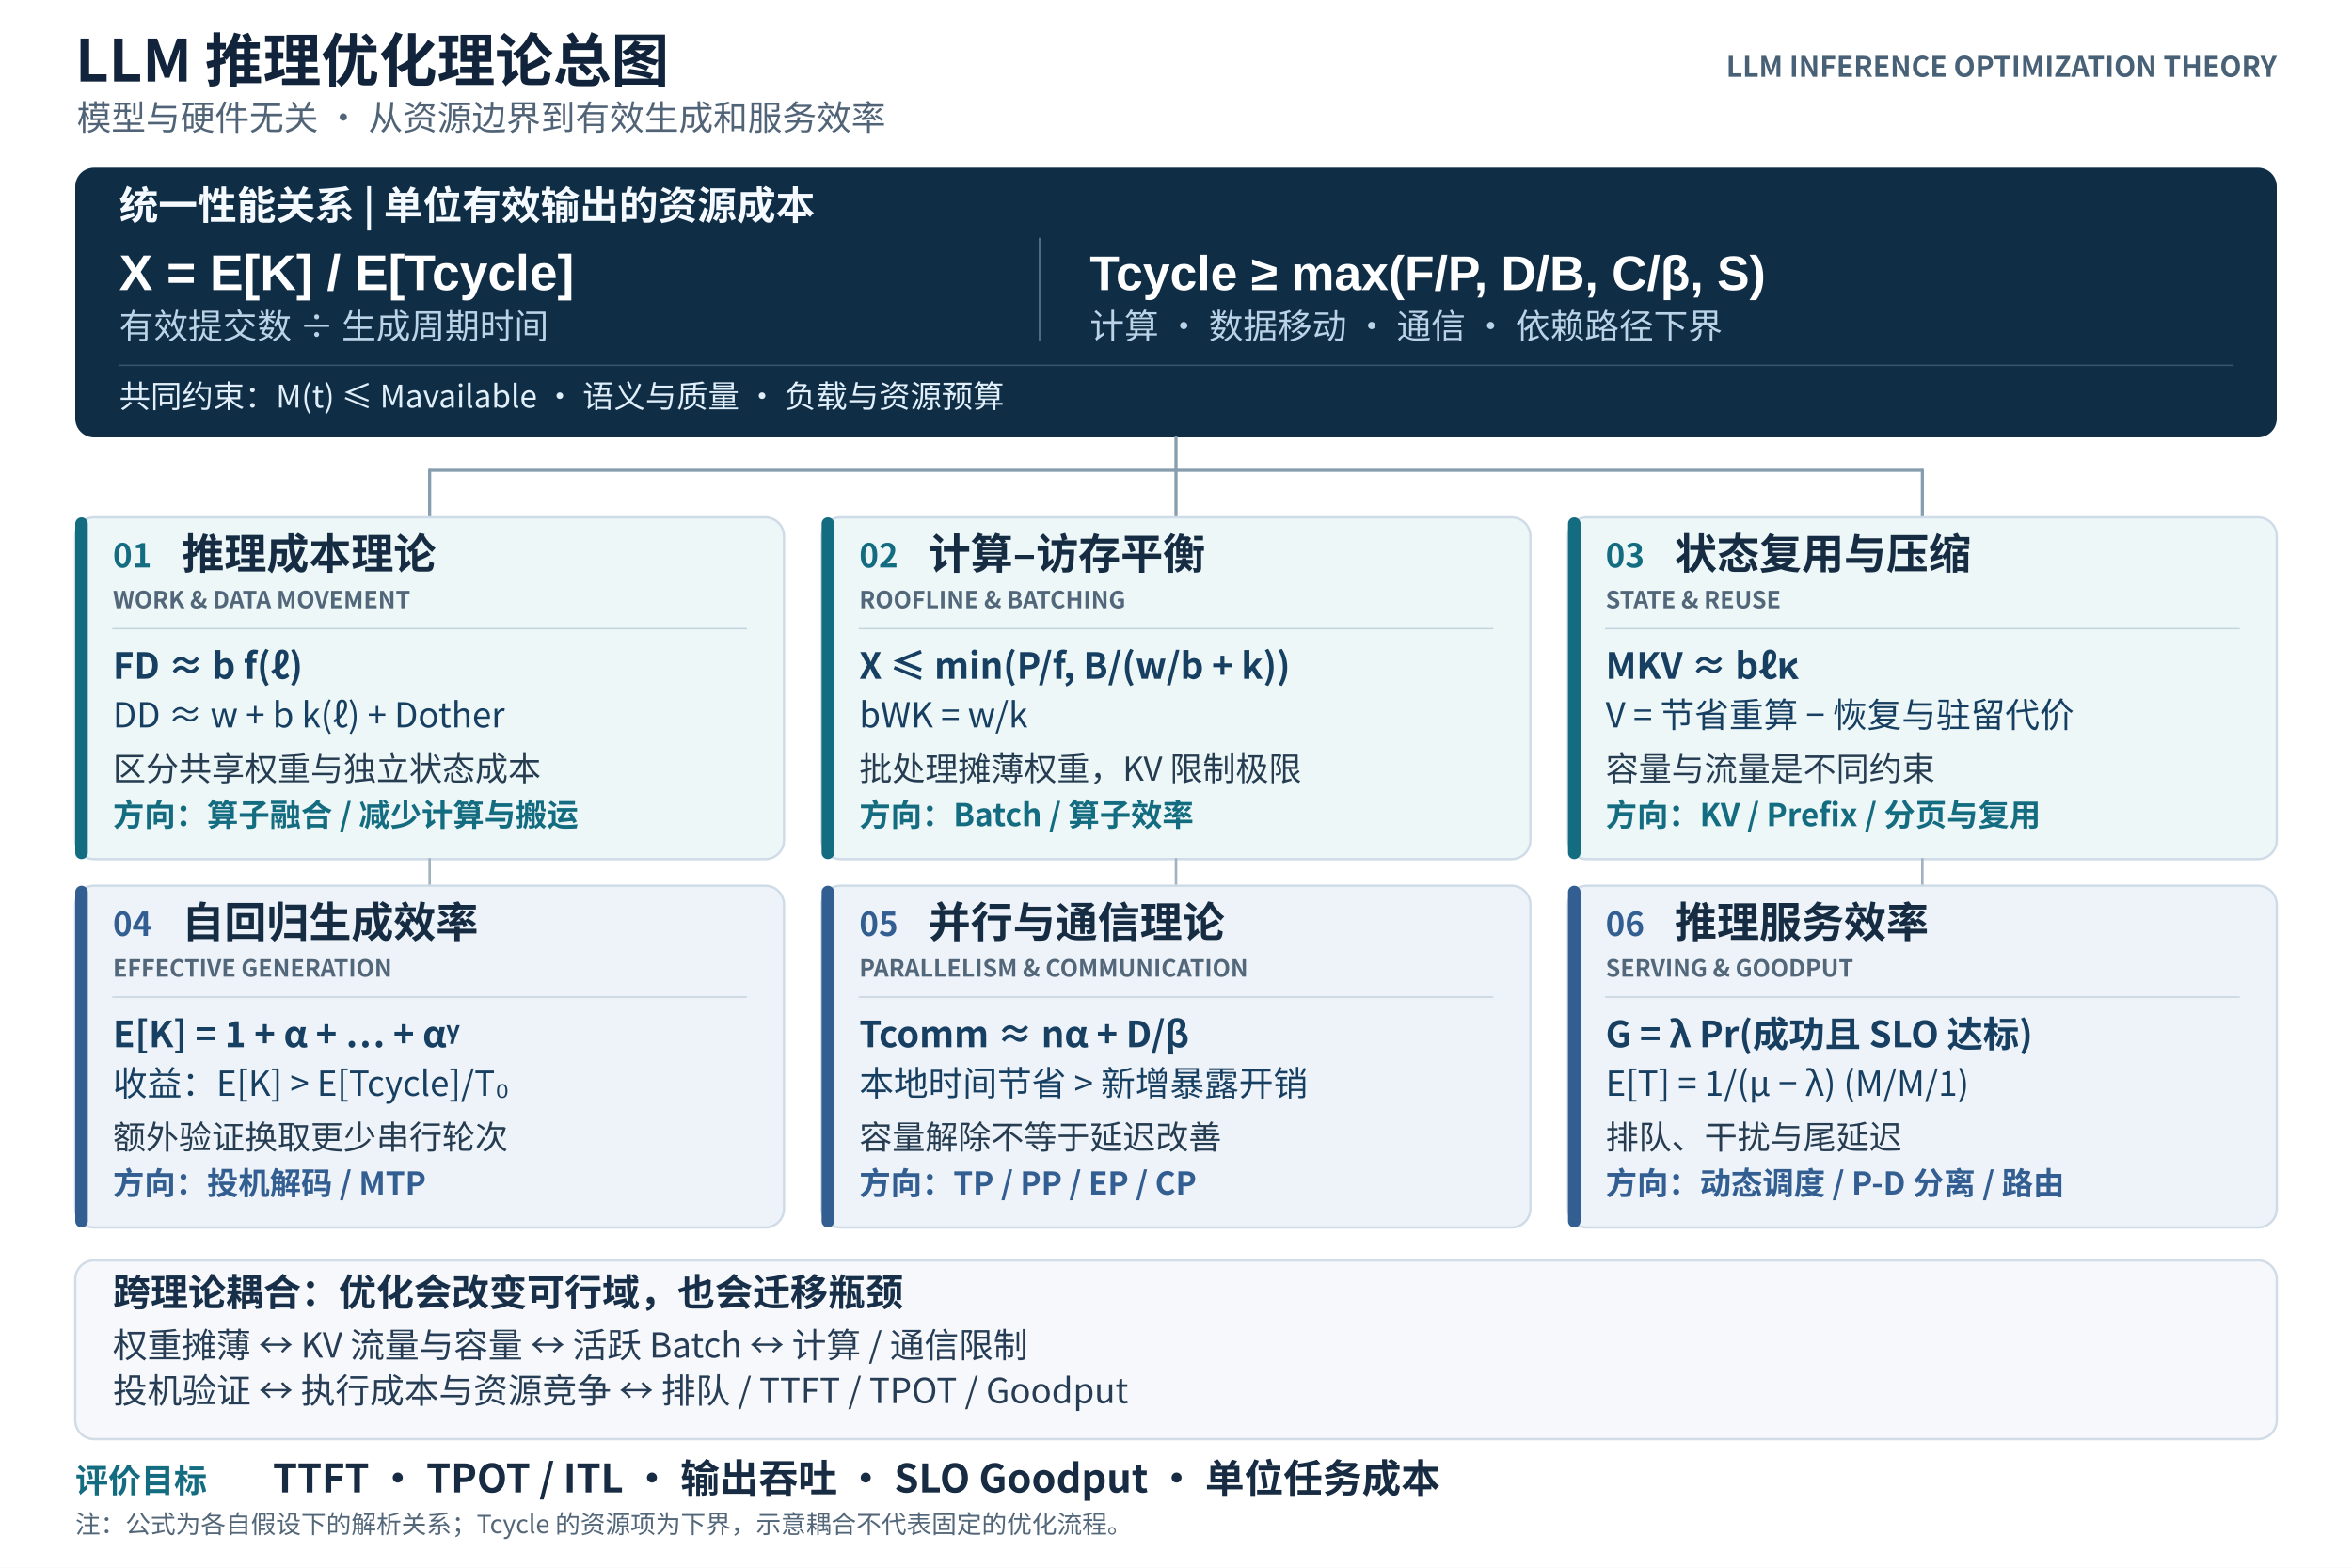
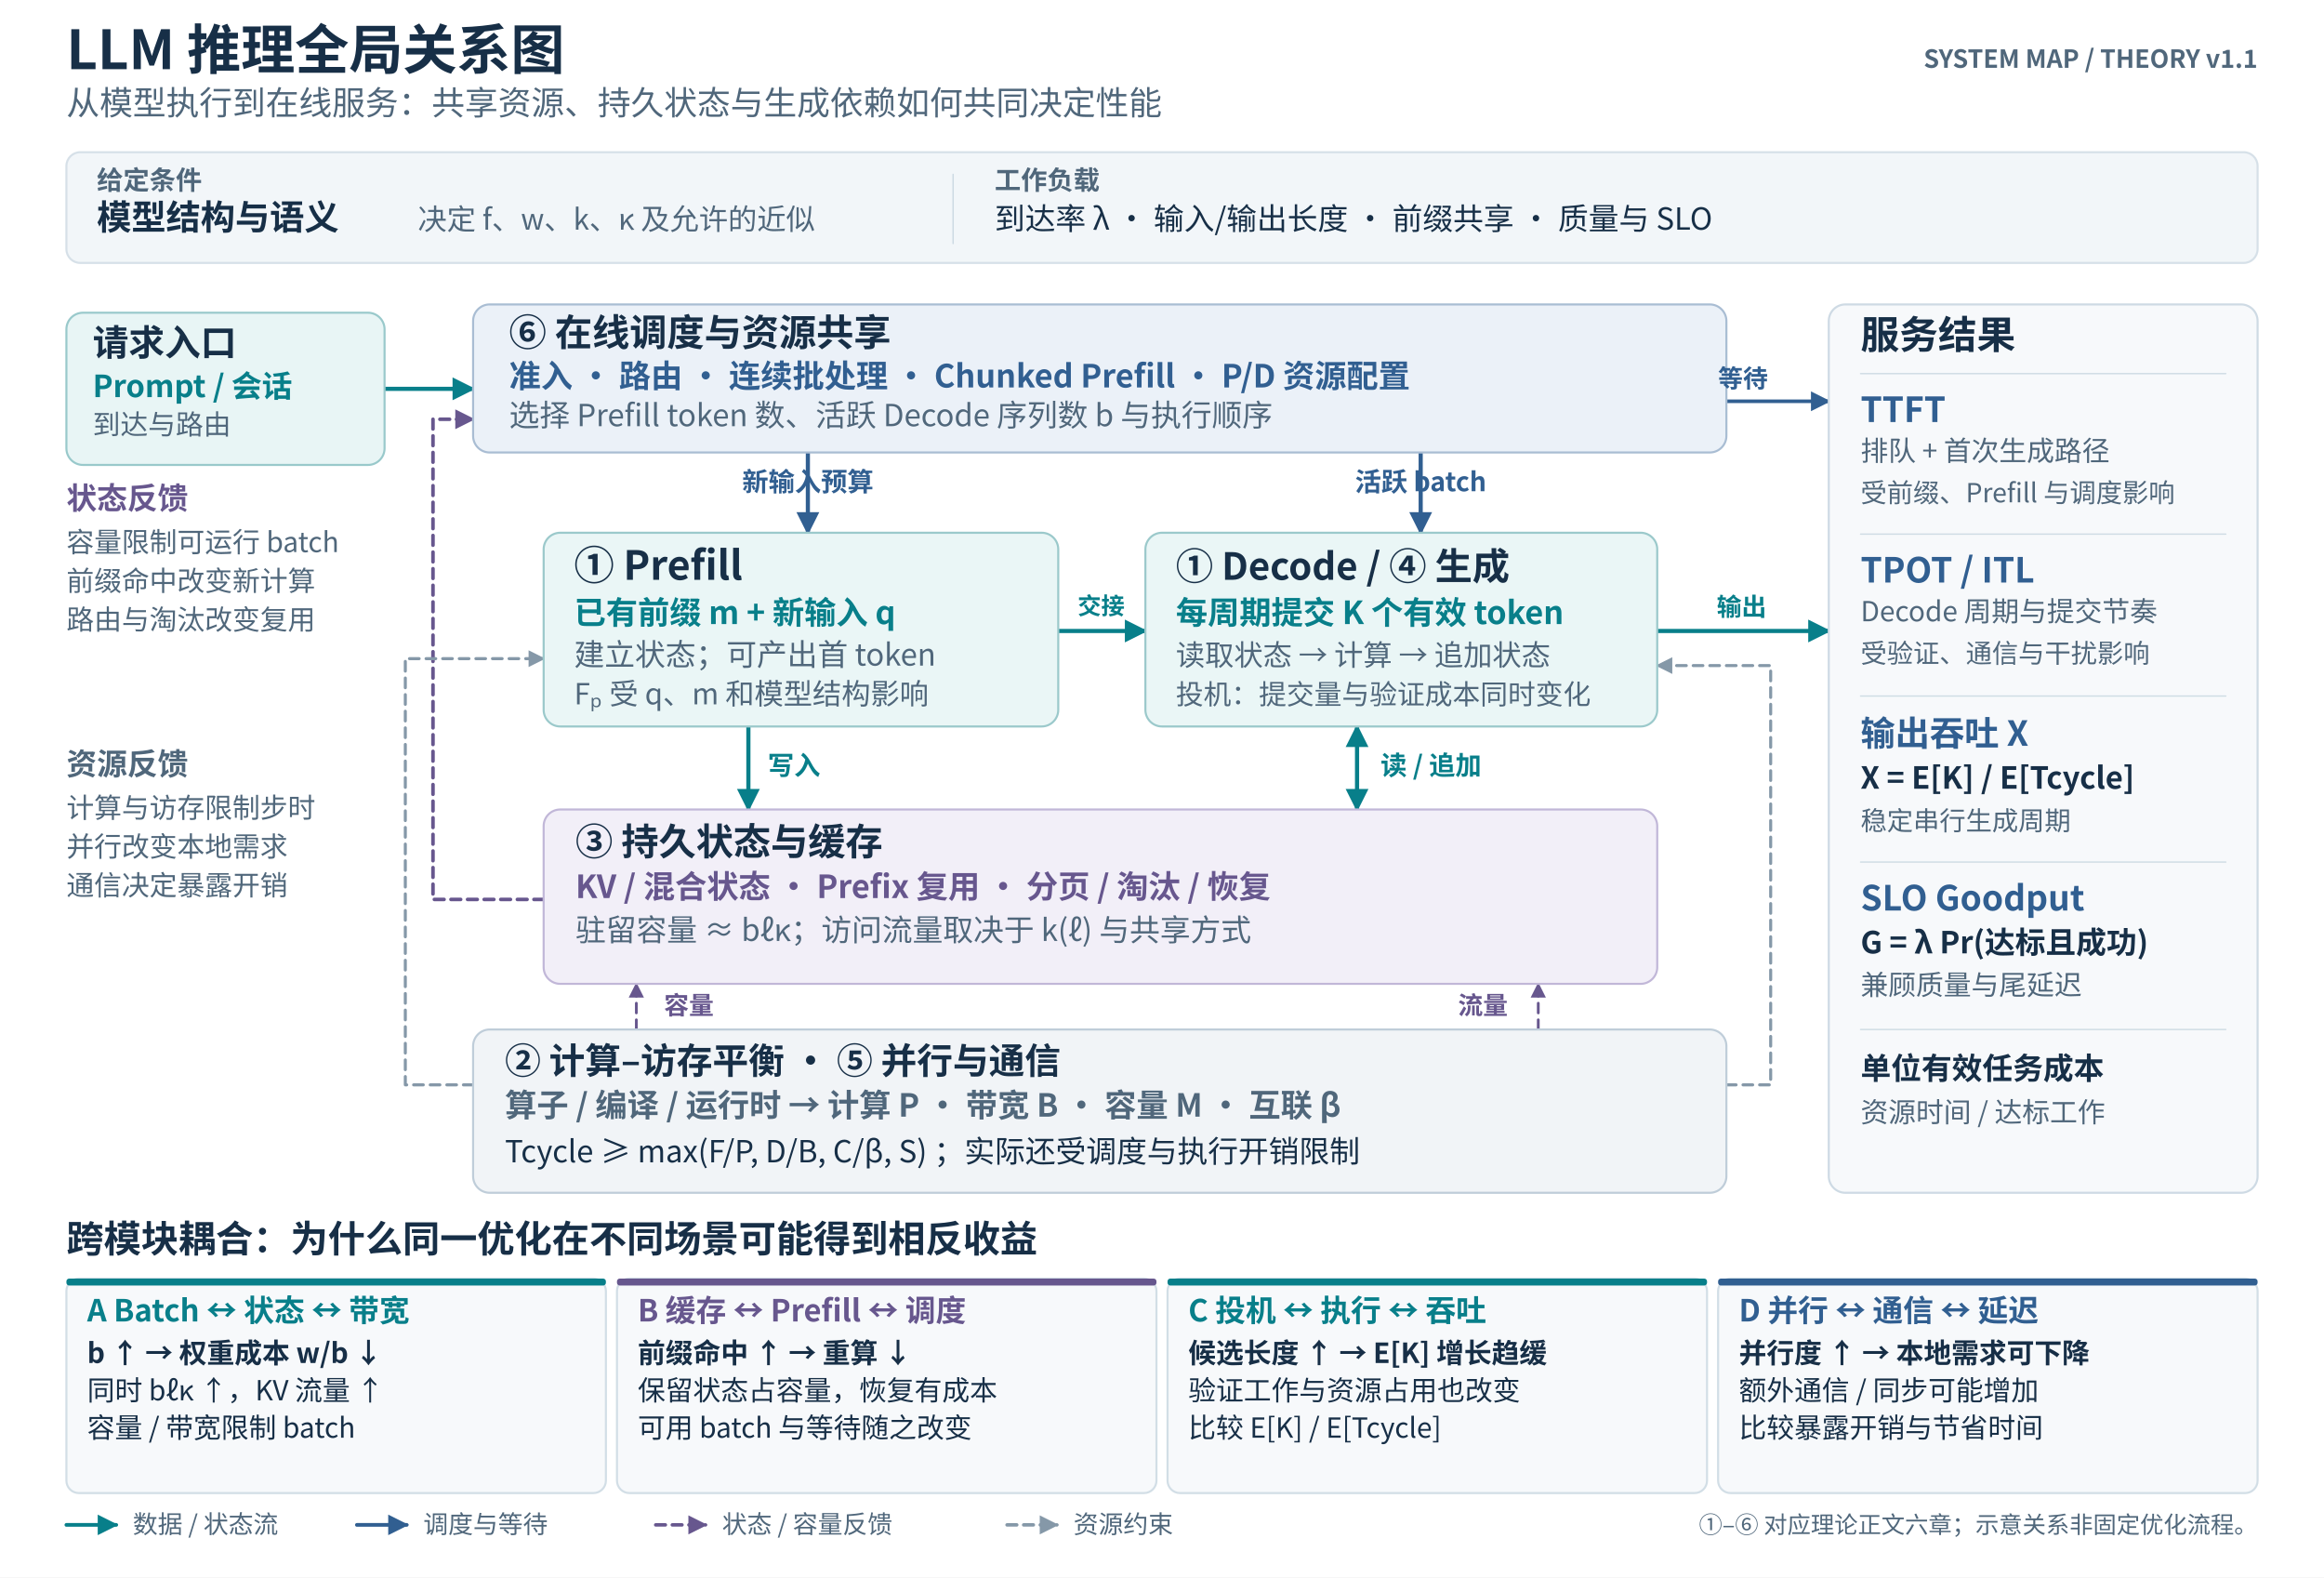
- <svg xmlns="http://www.w3.org/2000/svg" width="1500" height="1000" viewBox="0 0 1500 1000" role="img" aria-labelledby="title desc">
+ <svg xmlns="http://www.w3.org/2000/svg" width="1680" height="1140" viewBox="0 0 1680 1140" role="img" aria-labelledby="title desc">
+   <defs>
+     <marker id="at" viewBox="0 0 10 10" refX="9" refY="5" markerWidth="5.5" markerHeight="5.5" orient="auto">
+       <path d="M0 0 L10 5 L0 10 Z" fill="#087F8A" />
+     </marker>
+     <marker id="at-back" viewBox="0 0 10 10" refX="1" refY="5" markerWidth="5.5" markerHeight="5.5" orient="auto">
+       <path d="M10 0 L0 5 L10 10 Z" fill="#087F8A" />
+     </marker>
+     <marker id="ab" viewBox="0 0 10 10" refX="9" refY="5" markerWidth="5.5" markerHeight="5.5" orient="auto">
+       <path d="M0 0 L10 5 L0 10 Z" fill="#315F91" />
+     </marker>
+     <marker id="ab-back" viewBox="0 0 10 10" refX="1" refY="5" markerWidth="5.5" markerHeight="5.5" orient="auto">
+       <path d="M10 0 L0 5 L10 10 Z" fill="#315F91" />
+     </marker>
+     <marker id="ap" viewBox="0 0 10 10" refX="9" refY="5" markerWidth="5.5" markerHeight="5.5" orient="auto">
+       <path d="M0 0 L10 5 L0 10 Z" fill="#67578E" />
+     </marker>
+     <marker id="ap-back" viewBox="0 0 10 10" refX="1" refY="5" markerWidth="5.5" markerHeight="5.5" orient="auto">
+       <path d="M10 0 L0 5 L10 10 Z" fill="#67578E" />
+     </marker>
+     <marker id="ag" viewBox="0 0 10 10" refX="9" refY="5" markerWidth="5.5" markerHeight="5.5" orient="auto">
+       <path d="M0 0 L10 5 L0 10 Z" fill="#8598A8" />
+     </marker>
+     <marker id="ag-back" viewBox="0 0 10 10" refX="1" refY="5" markerWidth="5.5" markerHeight="5.5" orient="auto">
+       <path d="M10 0 L0 5 L10 10 Z" fill="#8598A8" />
+     </marker>
+   </defs>
  <g font-family="PingFang SC, Microsoft YaHei, Noto Sans CJK SC, Source Han Sans SC, Hiragino Sans GB, WenQuanYi Micro Hei, Arial, sans-serif">
-     <rect x="0" y="0" width="1500" height="1000" rx="0" fill="#FFFFFF" stroke="none" stroke-width="1.5" />
-     <text x="48" y="52" font-size="37" fill="#11243B" font-weight="700" text-anchor="start">LLM 推理优化理论总图</text>
-     <text x="1452" y="49" font-size="18" fill="#486176" font-weight="600" text-anchor="end">LLM INFERENCE OPTIMIZATION THEORY</text>
-     <text x="49" y="83" font-size="22" fill="#516477" font-weight="400" text-anchor="start">模型与硬件无关 · 从资源边界到有效生成和服务效率</text>
-     <rect x="48" y="107" width="1404" height="172" rx="12" fill="#102D46" stroke="none" stroke-width="1.5" />
-     <text x="76" y="140" font-size="25" fill="#F4FAFF" font-weight="700" text-anchor="start">统一性能关系  |  单位有效输出的资源成本</text>
-     <text x="76" y="185" font-size="32" fill="#FFFFFF" font-weight="600" text-anchor="start" font-family="Arial, sans-serif">X = E[K] / E[Tcycle]</text>
-     <text x="695" y="185" font-size="31" fill="#FFFFFF" font-weight="600" text-anchor="start" font-family="Arial, sans-serif">Tcycle ≥ max(F/P, D/B, C/β, S)</text>
-     <text x="76" y="216" font-size="22" fill="#BBD3E7" font-weight="400" text-anchor="start">有效提交数 ÷ 生成周期时间</text>
-     <text x="695" y="216" font-size="22" fill="#BBD3E7" font-weight="400" text-anchor="start">计算 · 数据移动 · 通信 · 依赖路径下界</text>
-     <path d="M663 152 H663 V217" fill="none" stroke="#59788F" stroke-width="1" stroke-linecap="round" />
-     <path d="M76 233 H1424 V233" fill="none" stroke="#36546D" stroke-width="1" stroke-linecap="round" />
-     <text x="76" y="260" font-size="20" fill="#E0EFF9" font-weight="500" text-anchor="start">共同约束：M(t) ≤ Mavailable  ·  语义与质量  ·  负载与资源预算</text>
-     <path d="M750 279 H750 V300" fill="none" stroke="#879EAE" stroke-width="2" stroke-linecap="round" />
-     <path d="M274 300 H1226 V300" fill="none" stroke="#879EAE" stroke-width="2" stroke-linecap="round" />
-     <path d="M274 300 H274 V330" fill="none" stroke="#879EAE" stroke-width="2" stroke-linecap="round" />
-     <path d="M750 300 H750 V330" fill="none" stroke="#879EAE" stroke-width="2" stroke-linecap="round" />
-     <path d="M1226 300 H1226 V330" fill="none" stroke="#879EAE" stroke-width="2" stroke-linecap="round" />
-     <rect x="48" y="330" width="452" height="218" rx="12" fill="#EDF7F8" stroke="#CFDCE7" stroke-width="1.5" />
-     <rect x="48" y="330" width="8" height="218" rx="4" fill="#146C80" stroke="none" stroke-width="1.5" />
-     <text x="72" y="362" font-size="21" fill="#146C80" font-weight="700" text-anchor="start">01</text>
-     <text x="116" y="363" font-size="27" fill="#162C42" font-weight="700" text-anchor="start">推理成本理论</text>
-     <text x="72" y="388" font-size="15" fill="#526779" font-weight="600" text-anchor="start">WORK &amp; DATA MOVEMENT</text>
-     <path d="M72 401 H476 V401" fill="none" stroke="#C5D5E0" stroke-width="1" stroke-linecap="round" />
-     <text x="72" y="433" font-size="23" fill="#173F61" font-weight="600" text-anchor="start">FD ≈ b f(ℓ)</text>
-     <text x="72" y="464" font-size="22" fill="#173F61" font-weight="500" text-anchor="start">DD ≈ w + b k(ℓ) + Dother</text>
-     <text x="72" y="498" font-size="21" fill="#263C50" font-weight="500" text-anchor="start">区分共享权重与独立状态成本</text>
-     <text x="72" y="527" font-size="20" fill="#146C80" font-weight="600" text-anchor="start">方向：算子融合 / 减少计算与搬运</text>
-     <path d="M274 548 H274 V565" fill="none" stroke="#A1B3C1" stroke-width="1.6" stroke-linecap="round" />
-     <rect x="524" y="330" width="452" height="218" rx="12" fill="#EDF7F8" stroke="#CFDCE7" stroke-width="1.5" />
-     <rect x="524" y="330" width="8" height="218" rx="4" fill="#146C80" stroke="none" stroke-width="1.5" />
-     <text x="548" y="362" font-size="21" fill="#146C80" font-weight="700" text-anchor="start">02</text>
-     <text x="592" y="363" font-size="27" fill="#162C42" font-weight="700" text-anchor="start">计算–访存平衡</text>
-     <text x="548" y="388" font-size="15" fill="#526779" font-weight="600" text-anchor="start">ROOFLINE &amp; BATCHING</text>
-     <path d="M548 401 H952 V401" fill="none" stroke="#C5D5E0" stroke-width="1" stroke-linecap="round" />
-     <text x="548" y="433" font-size="23" fill="#173F61" font-weight="600" text-anchor="start">X ≤ min(P/f, B/(w/b + k))</text>
-     <text x="548" y="464" font-size="22" fill="#173F61" font-weight="500" text-anchor="start">bWK = w/k</text>
-     <text x="548" y="498" font-size="21" fill="#263C50" font-weight="500" text-anchor="start">批处理摊薄权重，KV 限制极限</text>
-     <text x="548" y="527" font-size="20" fill="#146C80" font-weight="600" text-anchor="start">方向：Batch / 算子效率</text>
-     <path d="M750 548 H750 V565" fill="none" stroke="#A1B3C1" stroke-width="1.6" stroke-linecap="round" />
-     <rect x="1000" y="330" width="452" height="218" rx="12" fill="#EDF7F8" stroke="#CFDCE7" stroke-width="1.5" />
-     <rect x="1000" y="330" width="8" height="218" rx="4" fill="#146C80" stroke="none" stroke-width="1.5" />
-     <text x="1024" y="362" font-size="21" fill="#146C80" font-weight="700" text-anchor="start">03</text>
-     <text x="1068" y="363" font-size="27" fill="#162C42" font-weight="700" text-anchor="start">状态复用与压缩</text>
-     <text x="1024" y="388" font-size="15" fill="#526779" font-weight="600" text-anchor="start">STATE &amp; REUSE</text>
-     <path d="M1024 401 H1428 V401" fill="none" stroke="#C5D5E0" stroke-width="1" stroke-linecap="round" />
-     <text x="1024" y="433" font-size="23" fill="#173F61" font-weight="600" text-anchor="start">MKV ≈ bℓκ</text>
-     <text x="1024" y="464" font-size="22" fill="#173F61" font-weight="500" text-anchor="start">V = 节省重算 − 恢复与驻留代价</text>
-     <text x="1024" y="498" font-size="21" fill="#263C50" font-weight="500" text-anchor="start">容量与流量是不同约束</text>
-     <text x="1024" y="527" font-size="20" fill="#146C80" font-weight="600" text-anchor="start">方向：KV / Prefix / 分页与复用</text>
-     <path d="M1226 548 H1226 V565" fill="none" stroke="#A1B3C1" stroke-width="1.6" stroke-linecap="round" />
-     <rect x="48" y="565" width="452" height="218" rx="12" fill="#EEF3FA" stroke="#CFDCE7" stroke-width="1.5" />
-     <rect x="48" y="565" width="8" height="218" rx="4" fill="#325E91" stroke="none" stroke-width="1.5" />
-     <text x="72" y="597" font-size="21" fill="#325E91" font-weight="700" text-anchor="start">04</text>
-     <text x="116" y="598" font-size="27" fill="#162C42" font-weight="700" text-anchor="start">自回归生成效率</text>
-     <text x="72" y="623" font-size="15" fill="#526779" font-weight="600" text-anchor="start">EFFECTIVE GENERATION</text>
-     <path d="M72 636 H476 V636" fill="none" stroke="#C5D5E0" stroke-width="1" stroke-linecap="round" />
-     <text x="72" y="668" font-size="23" fill="#173F61" font-weight="600" text-anchor="start">E[K] = 1 + α + ⋯ + αᵞ</text>
-     <text x="72" y="699" font-size="22" fill="#173F61" font-weight="500" text-anchor="start">收益：E[K] &gt; E[Tcycle]/T₀</text>
-     <text x="72" y="733" font-size="21" fill="#263C50" font-weight="500" text-anchor="start">额外验证换取更少串行轮次</text>
-     <text x="72" y="762" font-size="20" fill="#325E91" font-weight="600" text-anchor="start">方向：投机解码 / MTP</text>
-     <rect x="524" y="565" width="452" height="218" rx="12" fill="#EEF3FA" stroke="#CFDCE7" stroke-width="1.5" />
-     <rect x="524" y="565" width="8" height="218" rx="4" fill="#325E91" stroke="none" stroke-width="1.5" />
-     <text x="548" y="597" font-size="21" fill="#325E91" font-weight="700" text-anchor="start">05</text>
-     <text x="592" y="598" font-size="27" fill="#162C42" font-weight="700" text-anchor="start">并行与通信理论</text>
-     <text x="548" y="623" font-size="15" fill="#526779" font-weight="600" text-anchor="start">PARALLELISM &amp; COMMUNICATION</text>
-     <path d="M548 636 H952 V636" fill="none" stroke="#C5D5E0" stroke-width="1" stroke-linecap="round" />
-     <text x="548" y="668" font-size="23" fill="#173F61" font-weight="600" text-anchor="start">Tcomm ≈ nα + D/β</text>
-     <text x="548" y="699" font-size="22" fill="#173F61" font-weight="500" text-anchor="start">本地时间节省 &gt; 新增暴露开销</text>
-     <text x="548" y="733" font-size="21" fill="#263C50" font-weight="500" text-anchor="start">容量解除不等于延迟改善</text>
-     <text x="548" y="762" font-size="20" fill="#325E91" font-weight="600" text-anchor="start">方向：TP / PP / EP / CP</text>
-     <rect x="1000" y="565" width="452" height="218" rx="12" fill="#EEF3FA" stroke="#CFDCE7" stroke-width="1.5" />
-     <rect x="1000" y="565" width="8" height="218" rx="4" fill="#325E91" stroke="none" stroke-width="1.5" />
-     <text x="1024" y="597" font-size="21" fill="#325E91" font-weight="700" text-anchor="start">06</text>
-     <text x="1068" y="598" font-size="27" fill="#162C42" font-weight="700" text-anchor="start">推理服务效率</text>
-     <text x="1024" y="623" font-size="15" fill="#526779" font-weight="600" text-anchor="start">SERVING &amp; GOODPUT</text>
-     <path d="M1024 636 H1428 V636" fill="none" stroke="#C5D5E0" stroke-width="1" stroke-linecap="round" />
-     <text x="1024" y="668" font-size="23" fill="#173F61" font-weight="600" text-anchor="start">G = λ Pr(成功且 SLO 达标)</text>
-     <text x="1024" y="699" font-size="22" fill="#173F61" font-weight="500" text-anchor="start">E[T] = 1/(μ − λ)  (M/M/1)</text>
-     <text x="1024" y="733" font-size="21" fill="#263C50" font-weight="500" text-anchor="start">排队、干扰与尾延迟</text>
-     <text x="1024" y="762" font-size="20" fill="#325E91" font-weight="600" text-anchor="start">方向：动态调度 / P-D 分离 / 路由</text>
-     <rect x="48" y="804" width="1404" height="114" rx="12" fill="#F6F8FB" stroke="#D1DCE6" stroke-width="1.5" />
-     <text x="72" y="833" font-size="24" fill="#172F48" font-weight="700" text-anchor="start">跨理论耦合：优化会改变可行域，也会迁移瓶颈</text>
-     <text x="72" y="866" font-size="22" fill="#263D55" font-weight="500" text-anchor="start">权重摊薄 ↔ KV 流量与容量 ↔ 活跃 Batch ↔ 计算 / 通信限制</text>
-     <text x="72" y="895" font-size="22" fill="#263D55" font-weight="500" text-anchor="start">投机验证 ↔ 执行成本与资源竞争 ↔ 排队 / TTFT / TPOT / Goodput</text>
-     <text x="48" y="952" font-size="21" fill="#146C80" font-weight="700" text-anchor="start">评价目标</text>
-     <text x="174" y="952" font-size="25" fill="#172B42" font-weight="600" text-anchor="start">TTFT  ·  TPOT / ITL  ·  输出吞吐  ·  SLO Goodput  ·  单位任务成本</text>
-     <text x="48" y="978" font-size="16" fill="#536779" font-weight="400" text-anchor="start">注：公式为各自假设下的解析关系；Tcycle 的资源项为下界，示意耦合不代表固定的优化流程。</text>
+     <rect x="0" y="0" width="1680" height="1140" rx="0" fill="#FFFFFF" stroke="none" stroke-width="1.5" />
+     <text x="48" y="50" font-size="39" fill="#172F47" font-weight="700" text-anchor="start">LLM 推理全局关系图</text>
+     <text x="48" y="83" font-size="24" fill="#50677B" font-weight="400" text-anchor="start">从模型执行到在线服务：共享资源、持久状态与生成依赖如何共同决定性能</text>
+     <text x="1632" y="49" font-size="18" fill="#50677B" font-weight="600" text-anchor="end">SYSTEM MAP  /  THEORY v1.1</text>
+     <rect x="48" y="110" width="1584" height="80" rx="10" fill="#F2F6F9" stroke="#D6E0E8" stroke-width="1.5" />
+     <text x="70" y="137" font-size="19" fill="#50677B" font-weight="700" text-anchor="start">给定条件</text>
+     <text x="70" y="166" font-size="25" fill="#172F47" font-weight="600" text-anchor="start">模型结构与语义</text>
+     <text x="302" y="166" font-size="21" fill="#50677B" font-weight="400" text-anchor="start">决定 f、w、k、κ 及允许的近似</text>
+     <polyline points="689,126 689,176" fill="none" stroke="#CCD9E3" stroke-width="1" stroke-linecap="round" stroke-linejoin="round" />
+     <text x="719" y="137" font-size="19" fill="#50677B" font-weight="700" text-anchor="start">工作负载</text>
+     <text x="719" y="166" font-size="22" fill="#172F47" font-weight="500" text-anchor="start">到达率 λ · 输入/输出长度 · 前缀共享 · 质量与 SLO</text>
+     <polyline points="278,281 342,281" fill="none" stroke="#087F8A" stroke-width="3" stroke-linecap="round" stroke-linejoin="round" marker-end="url(#at)" />
+     <polyline points="584,327 584,385" fill="none" stroke="#315F91" stroke-width="3" stroke-linecap="round" stroke-linejoin="round" marker-end="url(#ab)" />
+     <polyline points="1027,327 1027,385" fill="none" stroke="#315F91" stroke-width="3" stroke-linecap="round" stroke-linejoin="round" marker-end="url(#ab)" />
+     <polyline points="765,456 828,456" fill="none" stroke="#087F8A" stroke-width="3" stroke-linecap="round" stroke-linejoin="round" marker-end="url(#at)" />
+     <polyline points="1198,456 1322,456" fill="none" stroke="#087F8A" stroke-width="3" stroke-linecap="round" stroke-linejoin="round" marker-end="url(#at)" />
+     <polyline points="1198,290 1322,290" fill="none" stroke="#315F91" stroke-width="2.6" stroke-linecap="round" stroke-linejoin="round" marker-end="url(#ab)" />
+     <polyline points="541,525 541,585" fill="none" stroke="#087F8A" stroke-width="3" stroke-linecap="round" stroke-linejoin="round" marker-end="url(#at)" />
+     <polyline points="981,525 981,585" fill="none" stroke="#087F8A" stroke-width="3" stroke-linecap="round" stroke-linejoin="round" marker-end="url(#at)" marker-start="url(#at-back)" />
+     <polyline points="393,650 313,650 313,303 342,303" fill="none" stroke="#67578E" stroke-width="2.6" stroke-linecap="round" stroke-linejoin="round" stroke-dasharray="7 5" marker-end="url(#ap)" />
+     <polyline points="460,744 460,711" fill="none" stroke="#67578E" stroke-width="2" stroke-linecap="round" stroke-linejoin="round" stroke-dasharray="7 5" marker-end="url(#ap)" />
+     <polyline points="1112,744 1112,711" fill="none" stroke="#67578E" stroke-width="2" stroke-linecap="round" stroke-linejoin="round" stroke-dasharray="7 5" marker-end="url(#ap)" />
+     <polyline points="342,784 293,784 293,476 393,476" fill="none" stroke="#8598A8" stroke-width="2.2" stroke-linecap="round" stroke-linejoin="round" stroke-dasharray="7 5" marker-end="url(#ag)" />
+     <polyline points="1248,784 1280,784 1280,481 1198,481" fill="none" stroke="#8598A8" stroke-width="2.2" stroke-linecap="round" stroke-linejoin="round" stroke-dasharray="7 5" marker-end="url(#ag)" />
+     <rect x="48" y="226" width="230" height="110" rx="12" fill="#E8F5F5" stroke="#99C9CB" stroke-width="1.5" />
+     <text x="67" y="257" font-size="26" fill="#172F47" font-weight="700" text-anchor="start">请求入口</text>
+     <text x="67" y="287" font-size="22" fill="#087F8A" font-weight="600" text-anchor="start">Prompt / 会话</text>
+     <text x="67" y="314" font-size="20" fill="#50677B" font-weight="400" text-anchor="start">到达与路由</text>
+     <rect x="342" y="220" width="906" height="107" rx="12" fill="#EBF1F8" stroke="#A9BDD3" stroke-width="1.5" />
+     <text x="368" y="250" font-size="27" fill="#172F47" font-weight="700" text-anchor="start">⑥  在线调度与资源共享</text>
+     <text x="368" y="280" font-size="23" fill="#315F91" font-weight="600" text-anchor="start">准入 · 路由 · 连续批处理 · Chunked Prefill · P/D 资源配置</text>
+     <text x="368" y="308" font-size="22" fill="#50677B" font-weight="400" text-anchor="start">选择 Prefill token 数、活跃 Decode 序列数 b 与执行顺序</text>
+     <rect x="393" y="385" width="372" height="140" rx="12" fill="#EAF6F6" stroke="#9BC9CB" stroke-width="1.5" />
+     <text x="415" y="419" font-size="29" fill="#172F47" font-weight="700" text-anchor="start">①  Prefill</text>
+     <text x="415" y="451" font-size="23" fill="#087F8A" font-weight="600" text-anchor="start">已有前缀 m + 新输入 q</text>
+     <text x="415" y="481" font-size="22" fill="#50677B" font-weight="400" text-anchor="start">建立状态；可产出首 token</text>
+     <text x="415" y="509" font-size="21" fill="#50677B" font-weight="400" text-anchor="start">Fₚ 受 q、m 和模型结构影响</text>
+     <rect x="828" y="385" width="370" height="140" rx="12" fill="#EAF6F6" stroke="#9BC9CB" stroke-width="1.5" />
+     <text x="850" y="419" font-size="27" fill="#172F47" font-weight="700" text-anchor="start">①  Decode  /  ④  生成</text>
+     <text x="850" y="451" font-size="23" fill="#087F8A" font-weight="600" text-anchor="start">每周期提交 K 个有效 token</text>
+     <text x="850" y="481" font-size="21" fill="#50677B" font-weight="400" text-anchor="start">读取状态 → 计算 → 追加状态</text>
+     <text x="850" y="509" font-size="20" fill="#50677B" font-weight="400" text-anchor="start">投机：提交量与验证成本同时变化</text>
+     <text x="584" y="355" font-size="19" fill="#315F91" font-weight="600" text-anchor="middle">新输入预算</text>
+     <text x="1027" y="355" font-size="19" fill="#315F91" font-weight="600" text-anchor="middle">活跃 batch</text>
+     <text x="796" y="444" font-size="17" fill="#087F8A" font-weight="600" text-anchor="middle">交接</text>
+     <text x="1259" y="445" font-size="18" fill="#087F8A" font-weight="600" text-anchor="middle">输出</text>
+     <text x="1260" y="280" font-size="18" fill="#315F91" font-weight="600" text-anchor="middle">等待</text>
+     <text x="555" y="560" font-size="19" fill="#087F8A" font-weight="600" text-anchor="start">写入</text>
+     <text x="998" y="560" font-size="19" fill="#087F8A" font-weight="600" text-anchor="start">读 / 追加</text>
+     <rect x="393" y="585" width="805" height="126" rx="12" fill="#F2EFF8" stroke="#C1B7D8" stroke-width="1.5" />
+     <text x="416" y="618" font-size="27" fill="#172F47" font-weight="700" text-anchor="start">③  持久状态与缓存</text>
+     <text x="416" y="649" font-size="23" fill="#67578E" font-weight="600" text-anchor="start">KV / 混合状态 · Prefix 复用 · 分页 / 淘汰 / 恢复</text>
+     <text x="416" y="680" font-size="22" fill="#50677B" font-weight="400" text-anchor="start">驻留容量 ≈ bℓκ；访问流量取决于 k(ℓ) 与共享方式</text>
+     <text x="48" y="368" font-size="22" fill="#67578E" font-weight="700" text-anchor="start">状态反馈</text>
+     <text x="48" y="399" font-size="20" fill="#50677B" font-weight="400" text-anchor="start">容量限制可运行 batch</text>
+     <text x="48" y="427" font-size="20" fill="#50677B" font-weight="400" text-anchor="start">前缀命中改变新计算</text>
+     <text x="48" y="455" font-size="20" fill="#50677B" font-weight="400" text-anchor="start">路由与淘汰改变复用</text>
+     <text x="48" y="560" font-size="22" fill="#50677B" font-weight="700" text-anchor="start">资源反馈</text>
+     <text x="48" y="591" font-size="20" fill="#50677B" font-weight="400" text-anchor="start">计算与访存限制步时</text>
+     <text x="48" y="619" font-size="20" fill="#50677B" font-weight="400" text-anchor="start">并行改变本地需求</text>
+     <text x="48" y="647" font-size="20" fill="#50677B" font-weight="400" text-anchor="start">通信决定暴露开销</text>
+     <text x="480" y="733" font-size="18" fill="#67578E" font-weight="600" text-anchor="start">容量</text>
+     <text x="1054" y="733" font-size="18" fill="#67578E" font-weight="600" text-anchor="start">流量</text>
+     <rect x="342" y="744" width="906" height="118" rx="12" fill="#F1F4F7" stroke="#BFCDD9" stroke-width="1.5" />
+     <text x="365" y="776" font-size="26" fill="#172F47" font-weight="700" text-anchor="start">②  计算–访存平衡    ·    ⑤  并行与通信</text>
+     <text x="365" y="807" font-size="23" fill="#50677B" font-weight="600" text-anchor="start">算子 / 编译 / 运行时  →  计算 P · 带宽 B · 容量 M · 互联 β</text>
+     <text x="365" y="840" font-size="22" fill="#172F47" font-weight="500" text-anchor="start">Tcycle ≥ max(F/P, D/B, C/β, S) ；实际还受调度与执行开销限制</text>
+     <rect x="1322" y="220" width="310" height="642" rx="12" fill="#F7F9FB" stroke="#CEDAE4" stroke-width="1.5" />
+     <text x="1345" y="252" font-size="28" fill="#172F47" font-weight="700" text-anchor="start">服务结果</text>
+     <polyline points="1345,270 1609,270" fill="none" stroke="#CFDCE4" stroke-width="1" stroke-linecap="round" stroke-linejoin="round" />
+     <text x="1345" y="305" font-size="25" fill="#315F91" font-weight="700" text-anchor="start">TTFT</text>
+     <text x="1345" y="333" font-size="20" fill="#50677B" font-weight="400" text-anchor="start">排队 + 首次生成路径</text>
+     <text x="1345" y="363" font-size="19" fill="#50677B" font-weight="400" text-anchor="start">受前缀、Prefill 与调度影响</text>
+     <polyline points="1345,386 1609,386" fill="none" stroke="#CFDCE4" stroke-width="1" stroke-linecap="round" stroke-linejoin="round" />
+     <text x="1345" y="421" font-size="25" fill="#315F91" font-weight="700" text-anchor="start">TPOT / ITL</text>
+     <text x="1345" y="449" font-size="20" fill="#50677B" font-weight="400" text-anchor="start">Decode 周期与提交节奏</text>
+     <text x="1345" y="479" font-size="19" fill="#50677B" font-weight="400" text-anchor="start">受验证、通信与干扰影响</text>
+     <polyline points="1345,503 1609,503" fill="none" stroke="#CFDCE4" stroke-width="1" stroke-linecap="round" stroke-linejoin="round" />
+     <text x="1345" y="539" font-size="25" fill="#315F91" font-weight="700" text-anchor="start">输出吞吐 X</text>
+     <text x="1345" y="570" font-size="22" fill="#172F47" font-weight="600" text-anchor="start">X = E[K] / E[Tcycle]</text>
+     <text x="1345" y="600" font-size="19" fill="#50677B" font-weight="400" text-anchor="start">稳定串行生成周期</text>
+     <polyline points="1345,623 1609,623" fill="none" stroke="#CFDCE4" stroke-width="1" stroke-linecap="round" stroke-linejoin="round" />
+     <text x="1345" y="658" font-size="25" fill="#315F91" font-weight="700" text-anchor="start">SLO Goodput</text>
+     <text x="1345" y="689" font-size="22" fill="#172F47" font-weight="600" text-anchor="start">G = λ Pr(达标且成功)</text>
+     <text x="1345" y="719" font-size="20" fill="#50677B" font-weight="400" text-anchor="start">兼顾质量与尾延迟</text>
+     <polyline points="1345,744 1609,744" fill="none" stroke="#CFDCE4" stroke-width="1" stroke-linecap="round" stroke-linejoin="round" />
+     <text x="1345" y="780" font-size="22" fill="#172F47" font-weight="700" text-anchor="start">单位有效任务成本</text>
+     <text x="1345" y="811" font-size="20" fill="#50677B" font-weight="400" text-anchor="start">资源时间 / 达标工作</text>
+     <text x="48" y="905" font-size="27" fill="#172F47" font-weight="700" text-anchor="start">跨模块耦合：为什么同一优化在不同场景可能得到相反收益</text>
+     <rect x="48" y="924" width="390" height="155" rx="9" fill="#F7F9FB" stroke="#D2DEE6" stroke-width="1.5" />
+     <rect x="48" y="924" width="390" height="5" rx="2" fill="#087F8A" stroke="none" stroke-width="1.5" />
+     <text x="63" y="955" font-size="22" fill="#087F8A" font-weight="700" text-anchor="start">A  Batch ↔ 状态 ↔ 带宽</text>
+     <text x="63" y="985" font-size="20" fill="#172F47" font-weight="600" text-anchor="start">b ↑  →  权重成本 w/b ↓</text>
+     <text x="63" y="1012" font-size="20" fill="#172F47" font-weight="400" text-anchor="start">同时 bℓκ ↑，KV 流量 ↑</text>
+     <text x="63" y="1039" font-size="20" fill="#172F47" font-weight="400" text-anchor="start">容量 / 带宽限制 batch</text>
+     <rect x="446" y="924" width="390" height="155" rx="9" fill="#F7F9FB" stroke="#D2DEE6" stroke-width="1.5" />
+     <rect x="446" y="924" width="390" height="5" rx="2" fill="#67578E" stroke="none" stroke-width="1.5" />
+     <text x="461" y="955" font-size="22" fill="#67578E" font-weight="700" text-anchor="start">B  缓存 ↔ Prefill ↔ 调度</text>
+     <text x="461" y="985" font-size="20" fill="#172F47" font-weight="600" text-anchor="start">前缀命中 ↑  →  重算 ↓</text>
+     <text x="461" y="1012" font-size="20" fill="#172F47" font-weight="400" text-anchor="start">保留状态占容量，恢复有成本</text>
+     <text x="461" y="1039" font-size="20" fill="#172F47" font-weight="400" text-anchor="start">可用 batch 与等待随之改变</text>
+     <rect x="844" y="924" width="390" height="155" rx="9" fill="#F7F9FB" stroke="#D2DEE6" stroke-width="1.5" />
+     <rect x="844" y="924" width="390" height="5" rx="2" fill="#087F8A" stroke="none" stroke-width="1.5" />
+     <text x="859" y="955" font-size="22" fill="#087F8A" font-weight="700" text-anchor="start">C  投机 ↔ 执行 ↔ 吞吐</text>
+     <text x="859" y="985" font-size="20" fill="#172F47" font-weight="600" text-anchor="start">候选长度 ↑  →  E[K] 增长趋缓</text>
+     <text x="859" y="1012" font-size="20" fill="#172F47" font-weight="400" text-anchor="start">验证工作与资源占用也改变</text>
+     <text x="859" y="1039" font-size="20" fill="#172F47" font-weight="400" text-anchor="start">比较 E[K] / E[Tcycle]</text>
+     <rect x="1242" y="924" width="390" height="155" rx="9" fill="#F7F9FB" stroke="#D2DEE6" stroke-width="1.5" />
+     <rect x="1242" y="924" width="390" height="5" rx="2" fill="#315F91" stroke="none" stroke-width="1.5" />
+     <text x="1257" y="955" font-size="22" fill="#315F91" font-weight="700" text-anchor="start">D  并行 ↔ 通信 ↔ 延迟</text>
+     <text x="1257" y="985" font-size="20" fill="#172F47" font-weight="600" text-anchor="start">并行度 ↑  →  本地需求可下降</text>
+     <text x="1257" y="1012" font-size="20" fill="#172F47" font-weight="400" text-anchor="start">额外通信 / 同步可能增加</text>
+     <text x="1257" y="1039" font-size="20" fill="#172F47" font-weight="400" text-anchor="start">比较暴露开销与节省时间</text>
+     <polyline points="48,1102 84,1102" fill="none" stroke="#087F8A" stroke-width="2.7" stroke-linecap="round" stroke-linejoin="round" marker-end="url(#at)" />
+     <text x="96" y="1108" font-size="18" fill="#50677B" font-weight="400" text-anchor="start">数据 / 状态流</text>
+     <polyline points="258,1102 294,1102" fill="none" stroke="#315F91" stroke-width="2.7" stroke-linecap="round" stroke-linejoin="round" marker-end="url(#ab)" />
+     <text x="306" y="1108" font-size="18" fill="#50677B" font-weight="400" text-anchor="start">调度与等待</text>
+     <polyline points="474,1102 510,1102" fill="none" stroke="#67578E" stroke-width="2.5" stroke-linecap="round" stroke-linejoin="round" stroke-dasharray="7 5" marker-end="url(#ap)" />
+     <text x="522" y="1108" font-size="18" fill="#50677B" font-weight="400" text-anchor="start">状态 / 容量反馈</text>
+     <polyline points="728,1102 764,1102" fill="none" stroke="#8598A8" stroke-width="2.5" stroke-linecap="round" stroke-linejoin="round" stroke-dasharray="7 5" marker-end="url(#ag)" />
+     <text x="776" y="1108" font-size="18" fill="#50677B" font-weight="400" text-anchor="start">资源约束</text>
+     <text x="1632" y="1108" font-size="17" fill="#50677B" font-weight="400" text-anchor="end">①–⑥ 对应理论正文六章；示意关系非固定优化流程。</text>
  </g>
</svg>
